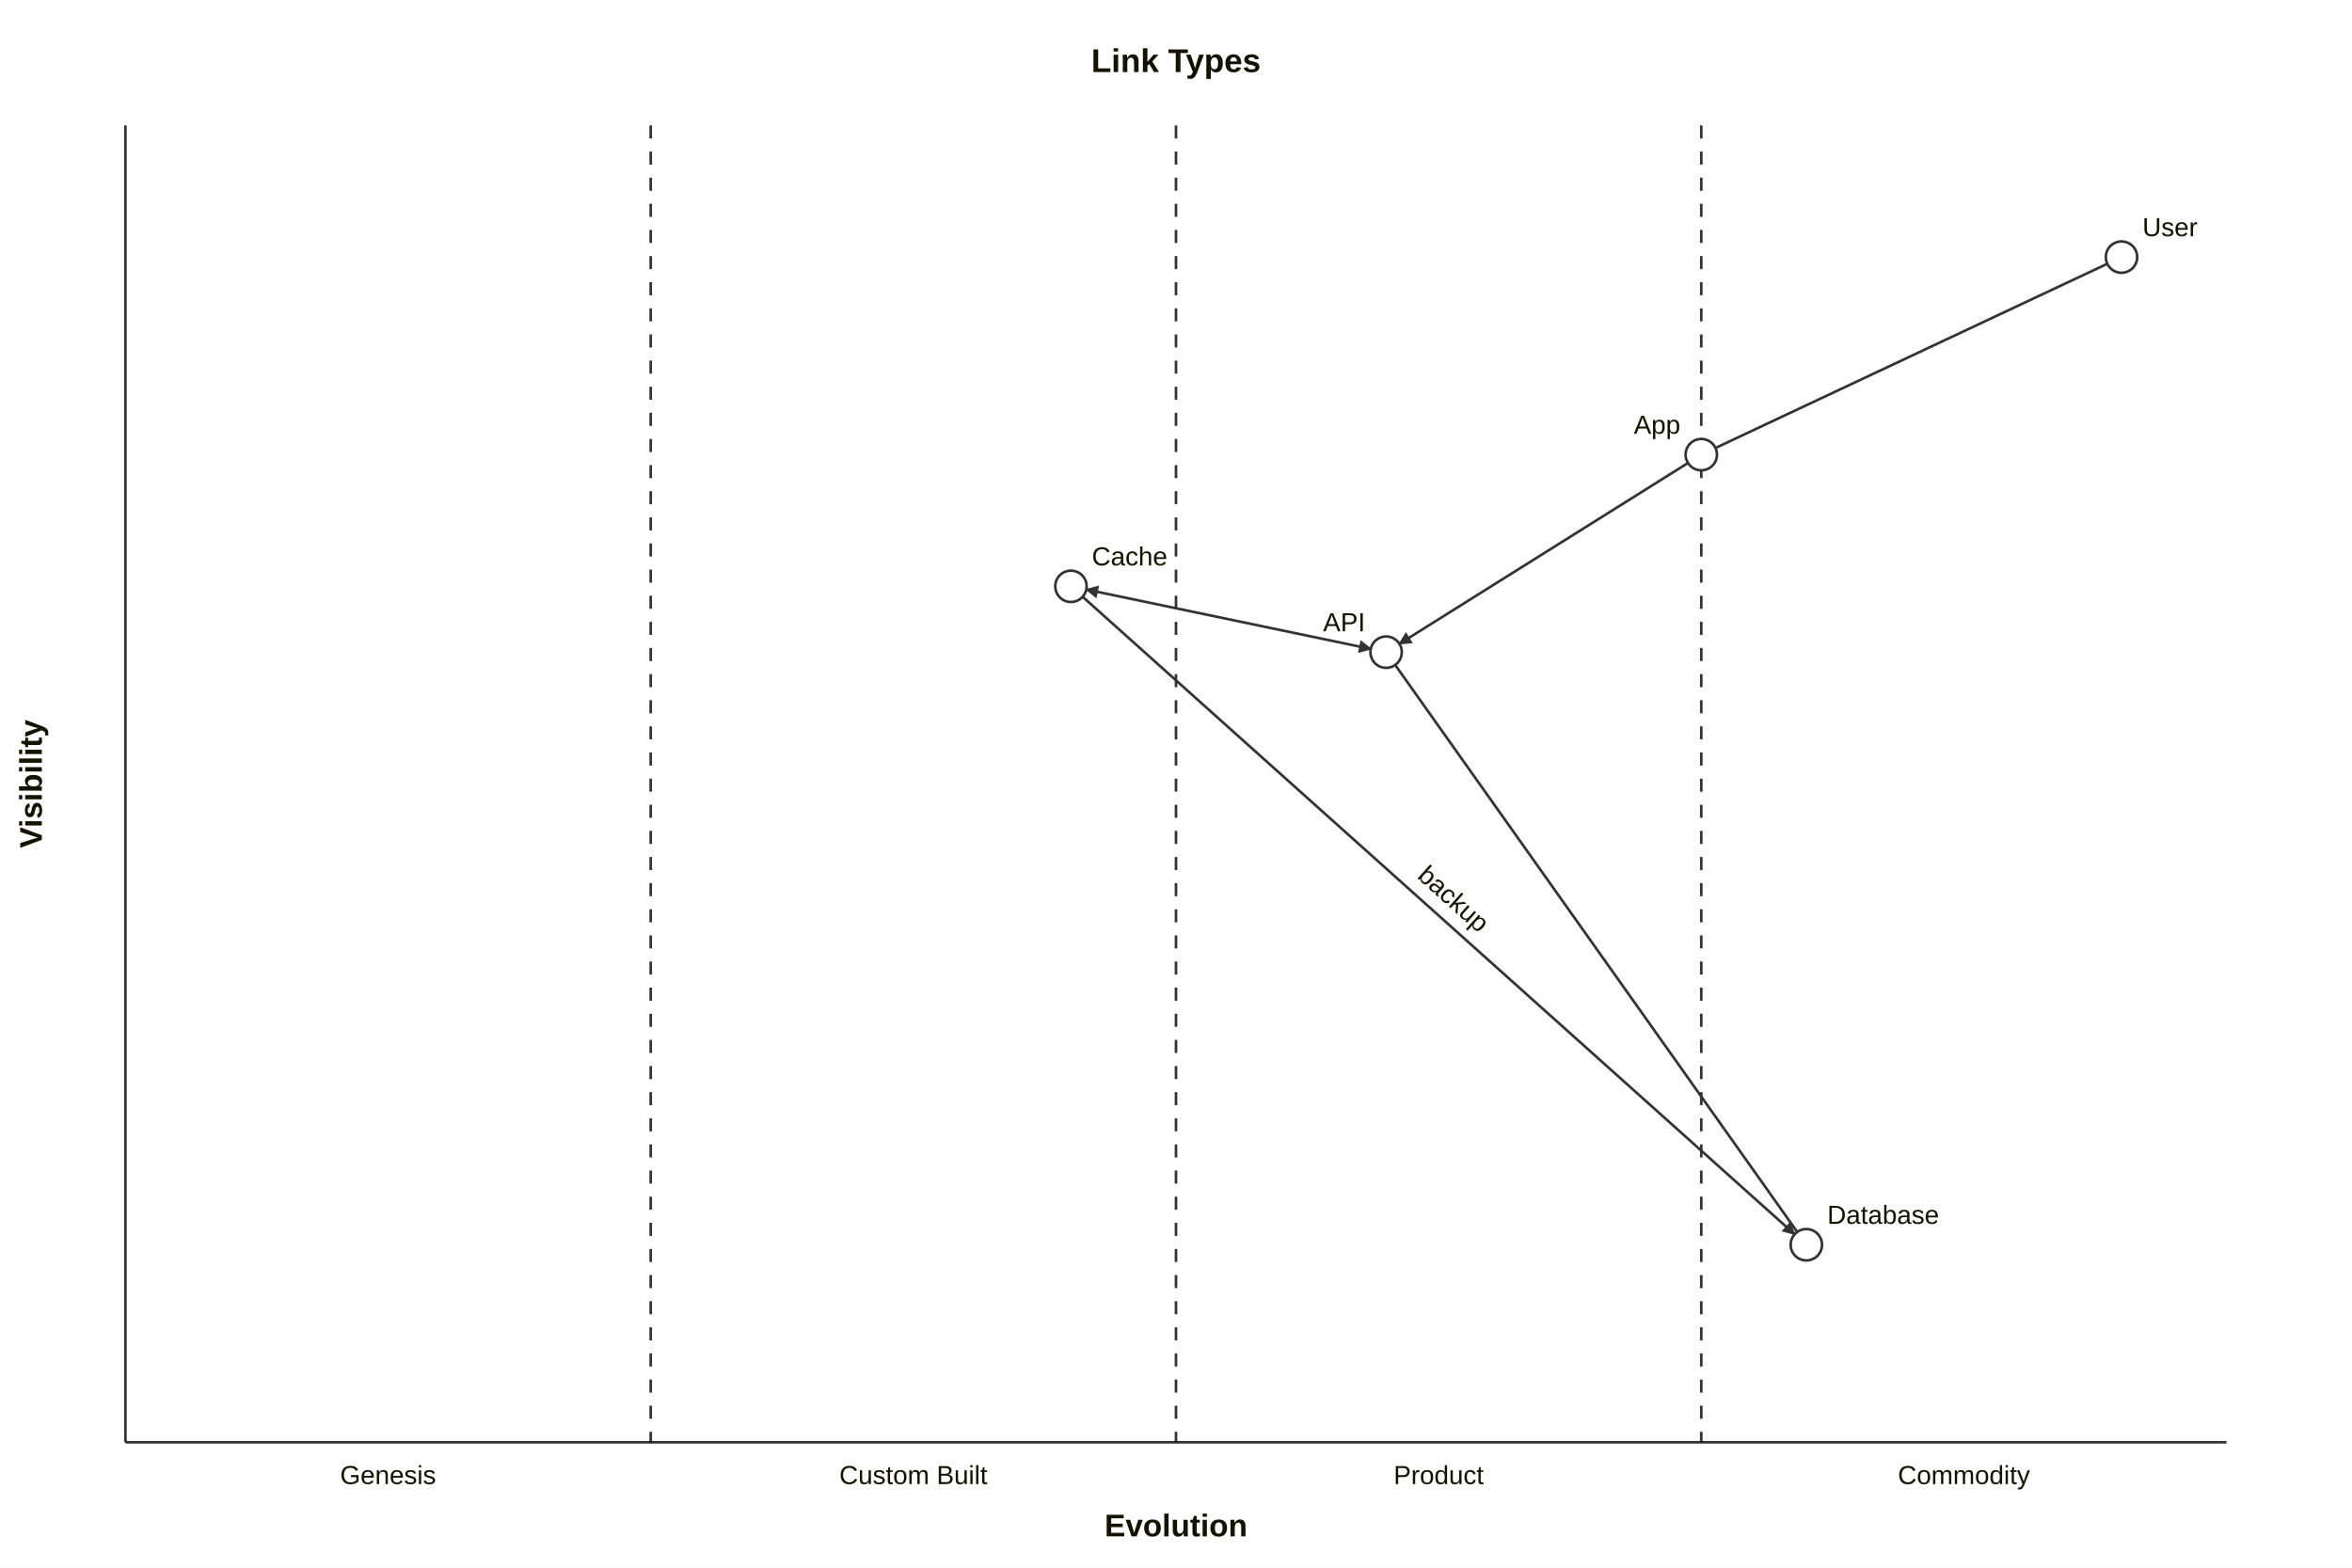
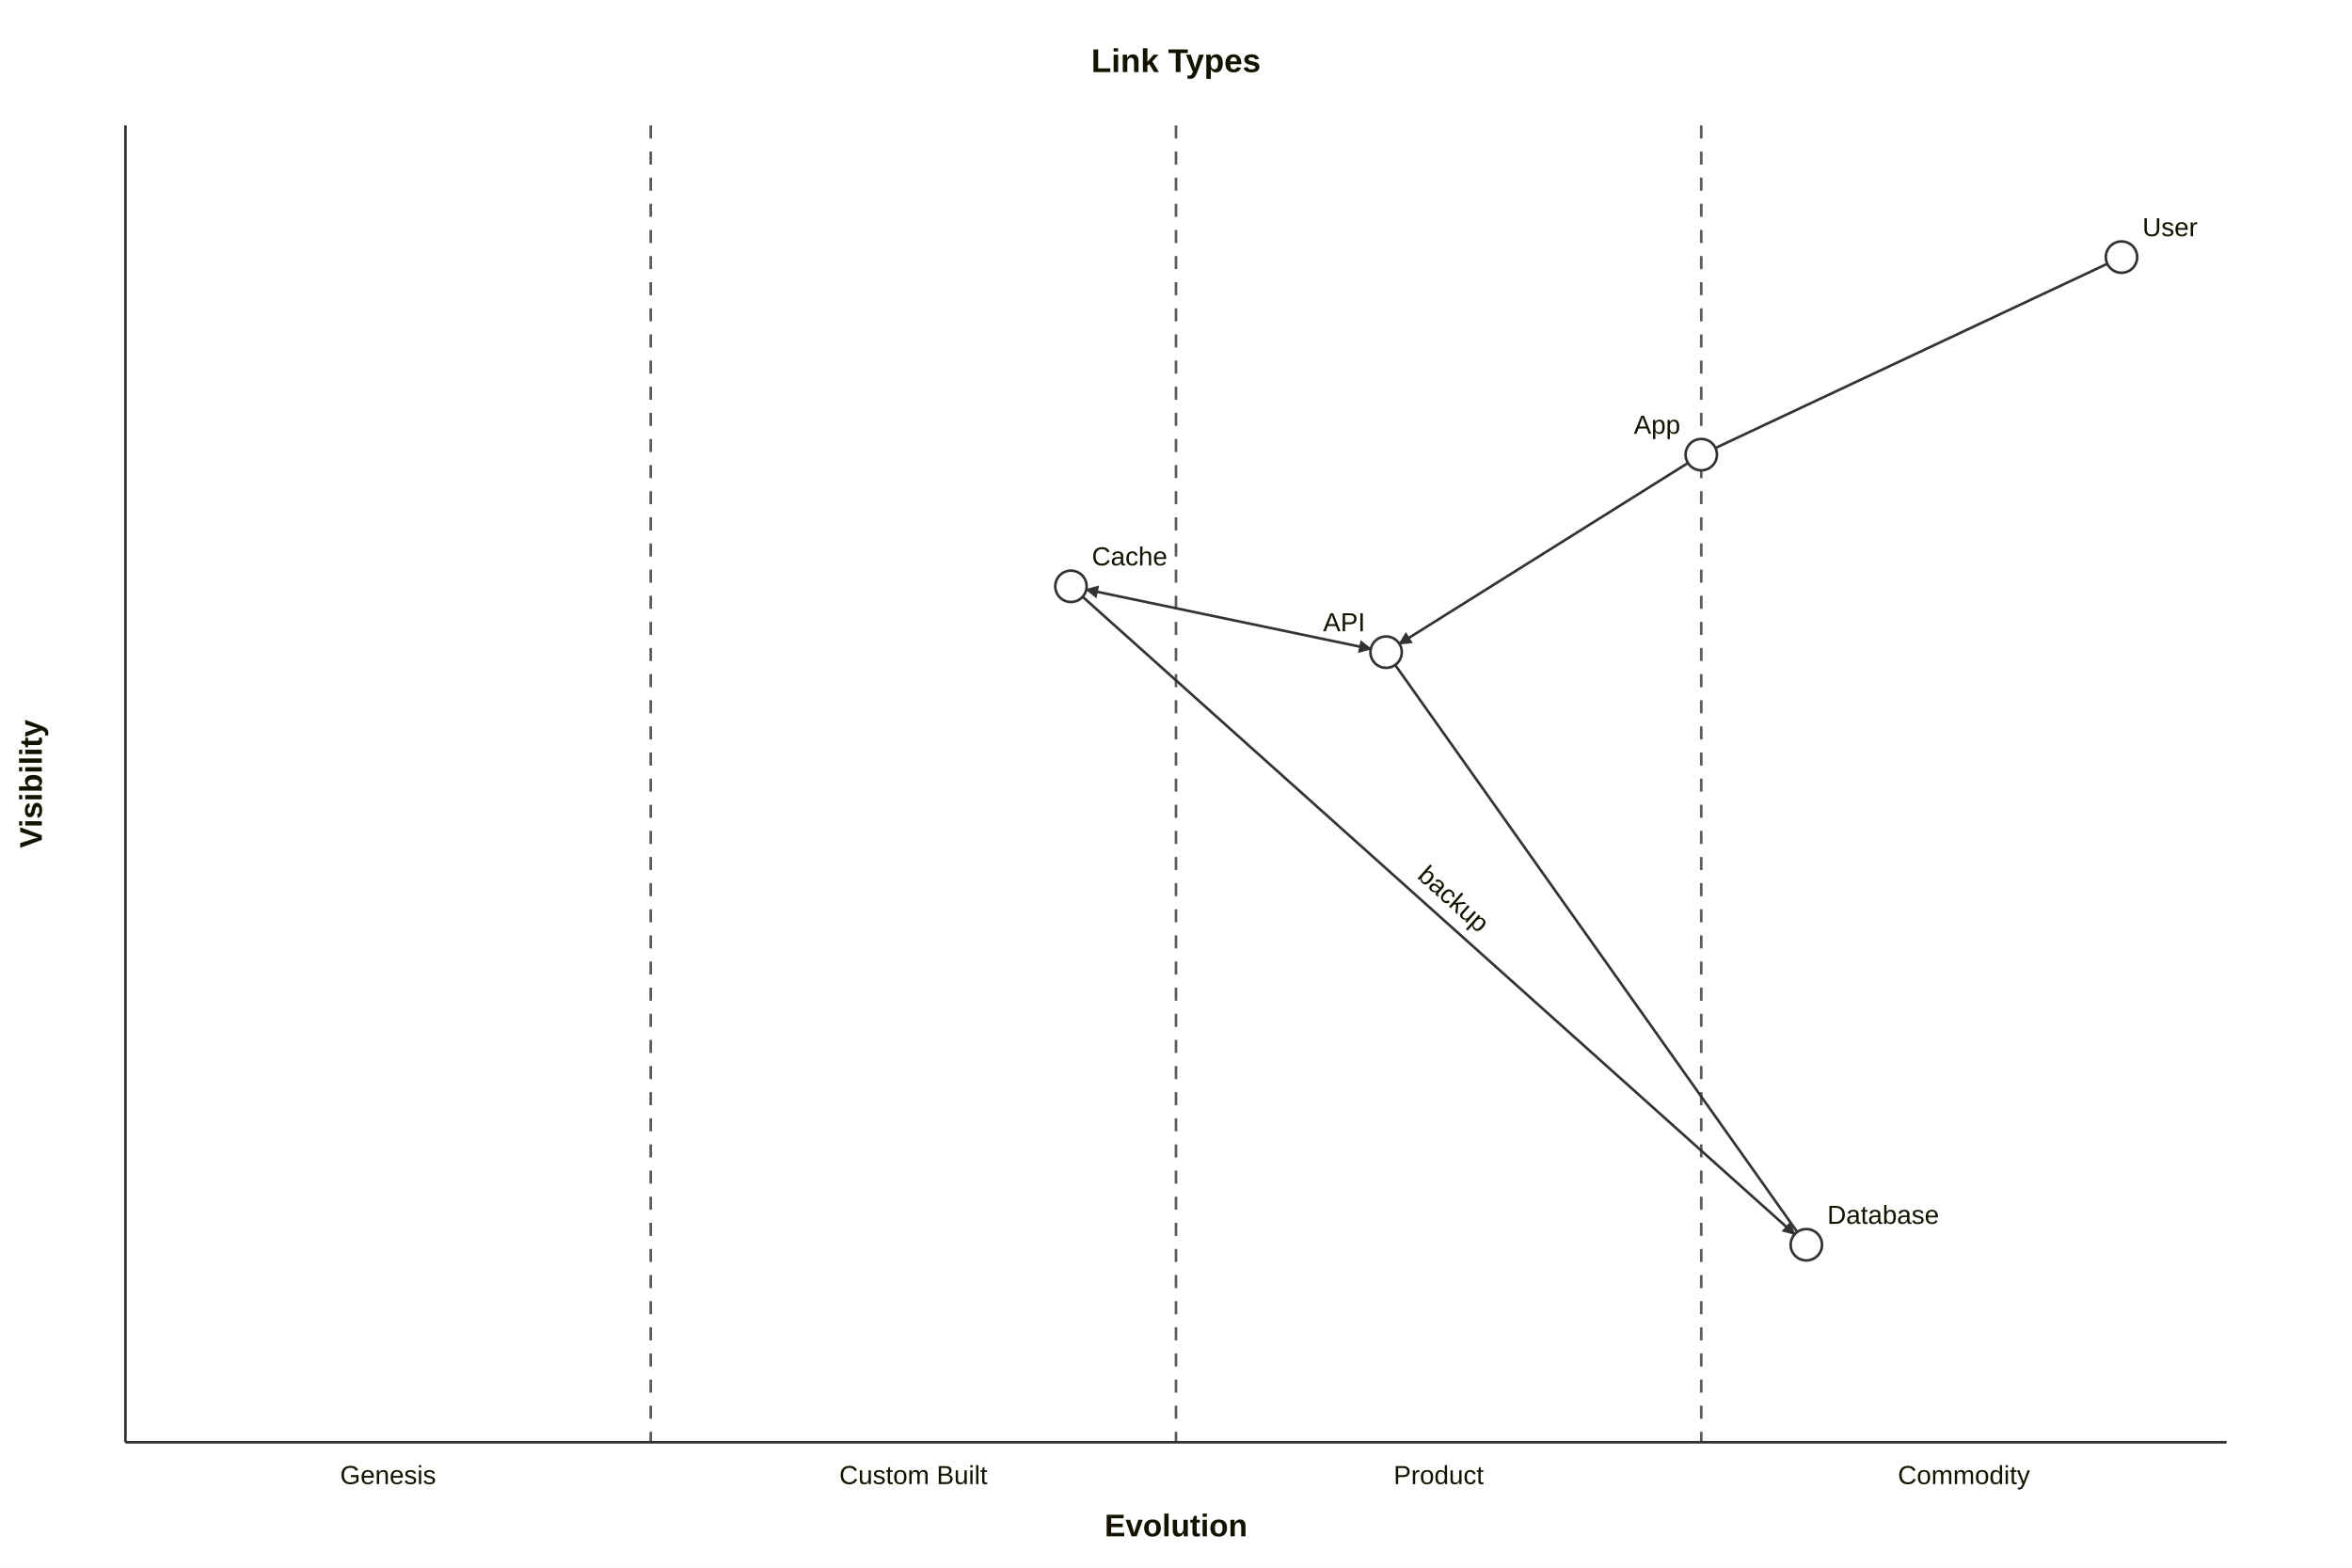
<svg xmlns="http://www.w3.org/2000/svg" id="mermaid" class="wardley" width="900" height="600" viewBox="0 0 900 600" role="graphics-document document" aria-roledescription="wardley">
-   <style>#mermaid{font-family:"trebuchet ms",verdana,arial,sans-serif;font-size:16px;fill:#333;}#mermaid{font-family:"trebuchet ms",verdana,arial,sans-serif;}</style>
+   <style>#mermaid{font-family:"trebuchet ms",verdana,arial,sans-serif;font-size:16px;fill:#333;}#mermaid{font-family:"trebuchet ms",verdana,arial,sans-serif;}#mermaid .wardley-background{fill:white;}#mermaid .wardley-halo{stroke:white;}#mermaid text{fill:#131300;}#mermaid .wardley-node-label{fill:#131300;}#mermaid .wardley-annotation text,#mermaid .wardley-annotations-box text{fill:#131300;}#mermaid .wardley-axes line,#mermaid .wardley-stages line,#mermaid .wardley-pipeline-box{stroke:#333333;}#mermaid .wardley-link,#mermaid .wardley-pipeline-evolution-link{stroke:#333333;}#mermaid .wardley-link-arrow{fill:#333333;}#mermaid .wardley-trend{stroke:#dc3545;}#mermaid .wardley-trend-arrow{fill:#dc3545;}#mermaid .wardley-component,#mermaid .wardley-market-overlay,#mermaid .wardley-market-dot{fill:white;}#mermaid .wardley-component,#mermaid .wardley-market-overlay,#mermaid .wardley-market-dot,#mermaid .wardley-buy-overlay,#mermaid .wardley-outsource-overlay,#mermaid .wardley-market-line,#mermaid .wardley-inertia,#mermaid .wardley-accelerator{stroke:#333333;}#mermaid .wardley-annotation circle,#mermaid .wardley-annotations-box rect{fill:white;}#mermaid .wardley-annotation circle,#mermaid .wardley-annotations-box rect{stroke:#333333;}</style>
  <rect x="0" y="0" width="900" height="600" fill="white" />
  <g class="wardley-map">
-     <rect class="wardley-background" width="900" height="600" fill="white" />
-     <text x="450" y="24" class="wardley-title" fill="#131300" font-size="12.6" font-weight="bold" text-anchor="middle" dominant-baseline="middle">Link Types</text>
+     <rect class="wardley-background" width="900" height="600" />
+     <text x="450" y="24" class="wardley-title" font-size="12.6" font-weight="bold" text-anchor="middle" dominant-baseline="middle">Link Types</text>
    <g class="wardley-axes">
-       <line x1="48" y1="552" x2="852" y2="552" stroke="#333333" stroke-width="1" />
-       <line x1="48" y1="48" x2="48" y2="552" stroke="#333333" stroke-width="1" />
-       <text x="450" y="588" class="wardley-axis-label" fill="#131300" font-size="12" font-weight="bold" text-anchor="middle">Evolution</text>
-       <text class="wardley-axis-label" x="16" y="300" fill="#131300" font-size="12" font-weight="bold" text-anchor="middle" transform="rotate(-90 16 300)">Visibility</text>
+       <line x1="48" y1="552" x2="852" y2="552" stroke-width="1" />
+       <line x1="48" y1="48" x2="48" y2="552" stroke-width="1" />
+       <text x="450" y="588" class="wardley-axis-label" font-size="12" font-weight="bold" text-anchor="middle">Evolution</text>
+       <text class="wardley-axis-label" x="16" y="300" font-size="12" font-weight="bold" text-anchor="middle" transform="rotate(-90 16 300)">Visibility</text>
    </g>
    <g class="wardley-stages">
-       <text x="148.5" y="568" class="wardley-stage-label" fill="#131300" font-size="10" text-anchor="middle">Genesis</text>
-       <line x1="249" y1="48" x2="249" y2="552" stroke="#000" stroke-width="1" stroke-dasharray="5 5" opacity="0.8" />
-       <text x="349.5" y="568" class="wardley-stage-label" fill="#131300" font-size="10" text-anchor="middle">Custom Built</text>
-       <line x1="450" y1="48" x2="450" y2="552" stroke="#000" stroke-width="1" stroke-dasharray="5 5" opacity="0.8" />
-       <text x="550.5" y="568" class="wardley-stage-label" fill="#131300" font-size="10" text-anchor="middle">Product</text>
-       <line x1="651" y1="48" x2="651" y2="552" stroke="#000" stroke-width="1" stroke-dasharray="5 5" opacity="0.8" />
-       <text x="751.5" y="568" class="wardley-stage-label" fill="#131300" font-size="10" text-anchor="middle">Commodity</text>
+       <text x="148.5" y="568" class="wardley-stage-label" font-size="10" text-anchor="middle">Genesis</text>
+       <line x1="249" y1="48" x2="249" y2="552" stroke-width="1" stroke-dasharray="5 5" opacity="0.8" />
+       <text x="349.5" y="568" class="wardley-stage-label" font-size="10" text-anchor="middle">Custom Built</text>
+       <line x1="450" y1="48" x2="450" y2="552" stroke-width="1" stroke-dasharray="5 5" opacity="0.8" />
+       <text x="550.5" y="568" class="wardley-stage-label" font-size="10" text-anchor="middle">Product</text>
+       <line x1="651" y1="48" x2="651" y2="552" stroke-width="1" stroke-dasharray="5 5" opacity="0.8" />
+       <text x="751.5" y="568" class="wardley-stage-label" font-size="10" text-anchor="middle">Commodity</text>
    </g>
    <g class="wardley-links">
-       <line class="wardley-link" x1="806.37" y1="100.95" x2="656.43" y2="171.45" stroke="#333333" stroke-width="1" />
-       <line class="wardley-link" x1="645.92" y1="177.19" x2="535.48" y2="246.41" stroke="#333333" stroke-width="1" marker-end="url(#mermaid-link-arrow-end)" />
-       <line class="wardley-link" x1="533.87" y1="254.49" x2="687.73" y2="471.51" stroke="#333333" stroke-width="1" />
-       <line class="wardley-link" x1="524.53" y1="248.37" x2="415.67" y2="225.63" stroke="#333333" stroke-width="1" marker-end="url(#mermaid-link-arrow-end)" marker-start="url(#mermaid-link-arrow-start)" />
-       <line class="wardley-link" x1="414.27" y1="228.4" x2="686.73" y2="472.4" stroke="#333333" stroke-width="1" marker-end="url(#mermaid-link-arrow-end)" />
-       <text class="wardley-link-label" x="555.84" y="344.44" fill="#131300" font-size="10" text-anchor="middle" dominant-baseline="middle" transform="rotate(41.85 555.84 344.44)">backup</text>
+       <line class="wardley-link" x1="806.37" y1="100.95" x2="656.43" y2="171.45" stroke-width="1" />
+       <line class="wardley-link" x1="645.92" y1="177.19" x2="535.48" y2="246.41" stroke-width="1" marker-end="url(#mermaid-link-arrow-end)" />
+       <line class="wardley-link" x1="533.87" y1="254.49" x2="687.73" y2="471.51" stroke-width="1" />
+       <line class="wardley-link" x1="524.53" y1="248.37" x2="415.67" y2="225.63" stroke-width="1" marker-end="url(#mermaid-link-arrow-end)" marker-start="url(#mermaid-link-arrow-start)" />
+       <line class="wardley-link" x1="414.27" y1="228.4" x2="686.73" y2="472.4" stroke-width="1" marker-end="url(#mermaid-link-arrow-end)" />
+       <text class="wardley-link-label" x="555.84" y="344.44" font-size="10" text-anchor="middle" dominant-baseline="middle" transform="rotate(41.85 555.84 344.44)">backup</text>
    </g>
    <g class="wardley-trends" />
    <g class="wardley-nodes">
      <g class="wardley-node wardley-node--component">
-         <circle cx="811.8" cy="98.4" r="6" fill="white" stroke="#333333" stroke-width="1" />
-         <text x="819.8" y="90.4" class="wardley-node-label" fill="#131300" font-size="10" font-weight="normal" text-anchor="start" dominant-baseline="auto">User</text>
+         <circle cx="811.8" cy="98.4" r="6" class="wardley-component" stroke-width="1" />
+         <text x="819.8" y="90.4" class="wardley-node-label" font-size="10" font-weight="normal" text-anchor="start" dominant-baseline="auto">User</text>
      </g>
      <g class="wardley-node wardley-node--component">
-         <circle cx="651" cy="174" r="6" fill="white" stroke="#333333" stroke-width="1" />
-         <text x="625.2" y="166" class="wardley-node-label" fill="#131300" font-size="10" font-weight="normal" text-anchor="start" dominant-baseline="auto">App</text>
+         <circle cx="651" cy="174" r="6" class="wardley-component" stroke-width="1" />
+         <text x="625.2" y="166" class="wardley-node-label" font-size="10" font-weight="normal" text-anchor="start" dominant-baseline="auto">App</text>
      </g>
      <g class="wardley-node wardley-node--component">
-         <circle cx="530.4" cy="249.6" r="6" fill="white" stroke="#333333" stroke-width="1" />
-         <text x="506.28" y="241.6" class="wardley-node-label" fill="#131300" font-size="10" font-weight="normal" text-anchor="start" dominant-baseline="auto">API</text>
+         <circle cx="530.4" cy="249.6" r="6" class="wardley-component" stroke-width="1" />
+         <text x="506.28" y="241.6" class="wardley-node-label" font-size="10" font-weight="normal" text-anchor="start" dominant-baseline="auto">API</text>
      </g>
      <g class="wardley-node wardley-node--component">
-         <circle cx="409.8" cy="224.4" r="6" fill="white" stroke="#333333" stroke-width="1" />
-         <text x="417.8" y="216.4" class="wardley-node-label" fill="#131300" font-size="10" font-weight="normal" text-anchor="start" dominant-baseline="auto">Cache</text>
+         <circle cx="409.8" cy="224.4" r="6" class="wardley-component" stroke-width="1" />
+         <text x="417.8" y="216.4" class="wardley-node-label" font-size="10" font-weight="normal" text-anchor="start" dominant-baseline="auto">Cache</text>
      </g>
      <g class="wardley-node wardley-node--component">
-         <circle cx="691.2" cy="476.4" r="6" fill="white" stroke="#333333" stroke-width="1" />
-         <text x="699.2" y="468.4" class="wardley-node-label" fill="#131300" font-size="10" font-weight="normal" text-anchor="start" dominant-baseline="auto">Database</text>
+         <circle cx="691.2" cy="476.4" r="6" class="wardley-component" stroke-width="1" />
+         <text x="699.2" y="468.4" class="wardley-node-label" font-size="10" font-weight="normal" text-anchor="start" dominant-baseline="auto">Database</text>
      </g>
    </g>
  </g>
  <defs>
    <marker id="mermaid-arrow" viewBox="0 0 10 10" refX="9" refY="5" markerWidth="6" markerHeight="6" orient="auto-start-reverse">
-       <path d="M 0 0 L 10 5 L 0 10 z" fill="#dc3545" stroke="none" />
+       <path class="wardley-trend-arrow" d="M 0 0 L 10 5 L 0 10 z" stroke="none" />
    </marker>
    <marker id="mermaid-link-arrow-end" viewBox="0 0 10 10" refX="9" refY="5" markerWidth="5" markerHeight="5" orient="auto">
-       <path d="M 0 0 L 10 5 L 0 10 z" fill="#333333" stroke="none" />
+       <path class="wardley-link-arrow" d="M 0 0 L 10 5 L 0 10 z" stroke="none" />
    </marker>
    <marker id="mermaid-link-arrow-start" viewBox="0 0 10 10" refX="1" refY="5" markerWidth="5" markerHeight="5" orient="auto">
-       <path d="M 10 0 L 0 5 L 10 10 z" fill="#333333" stroke="none" />
+       <path class="wardley-link-arrow" d="M 10 0 L 0 5 L 10 10 z" stroke="none" />
    </marker>
  </defs>
</svg>
